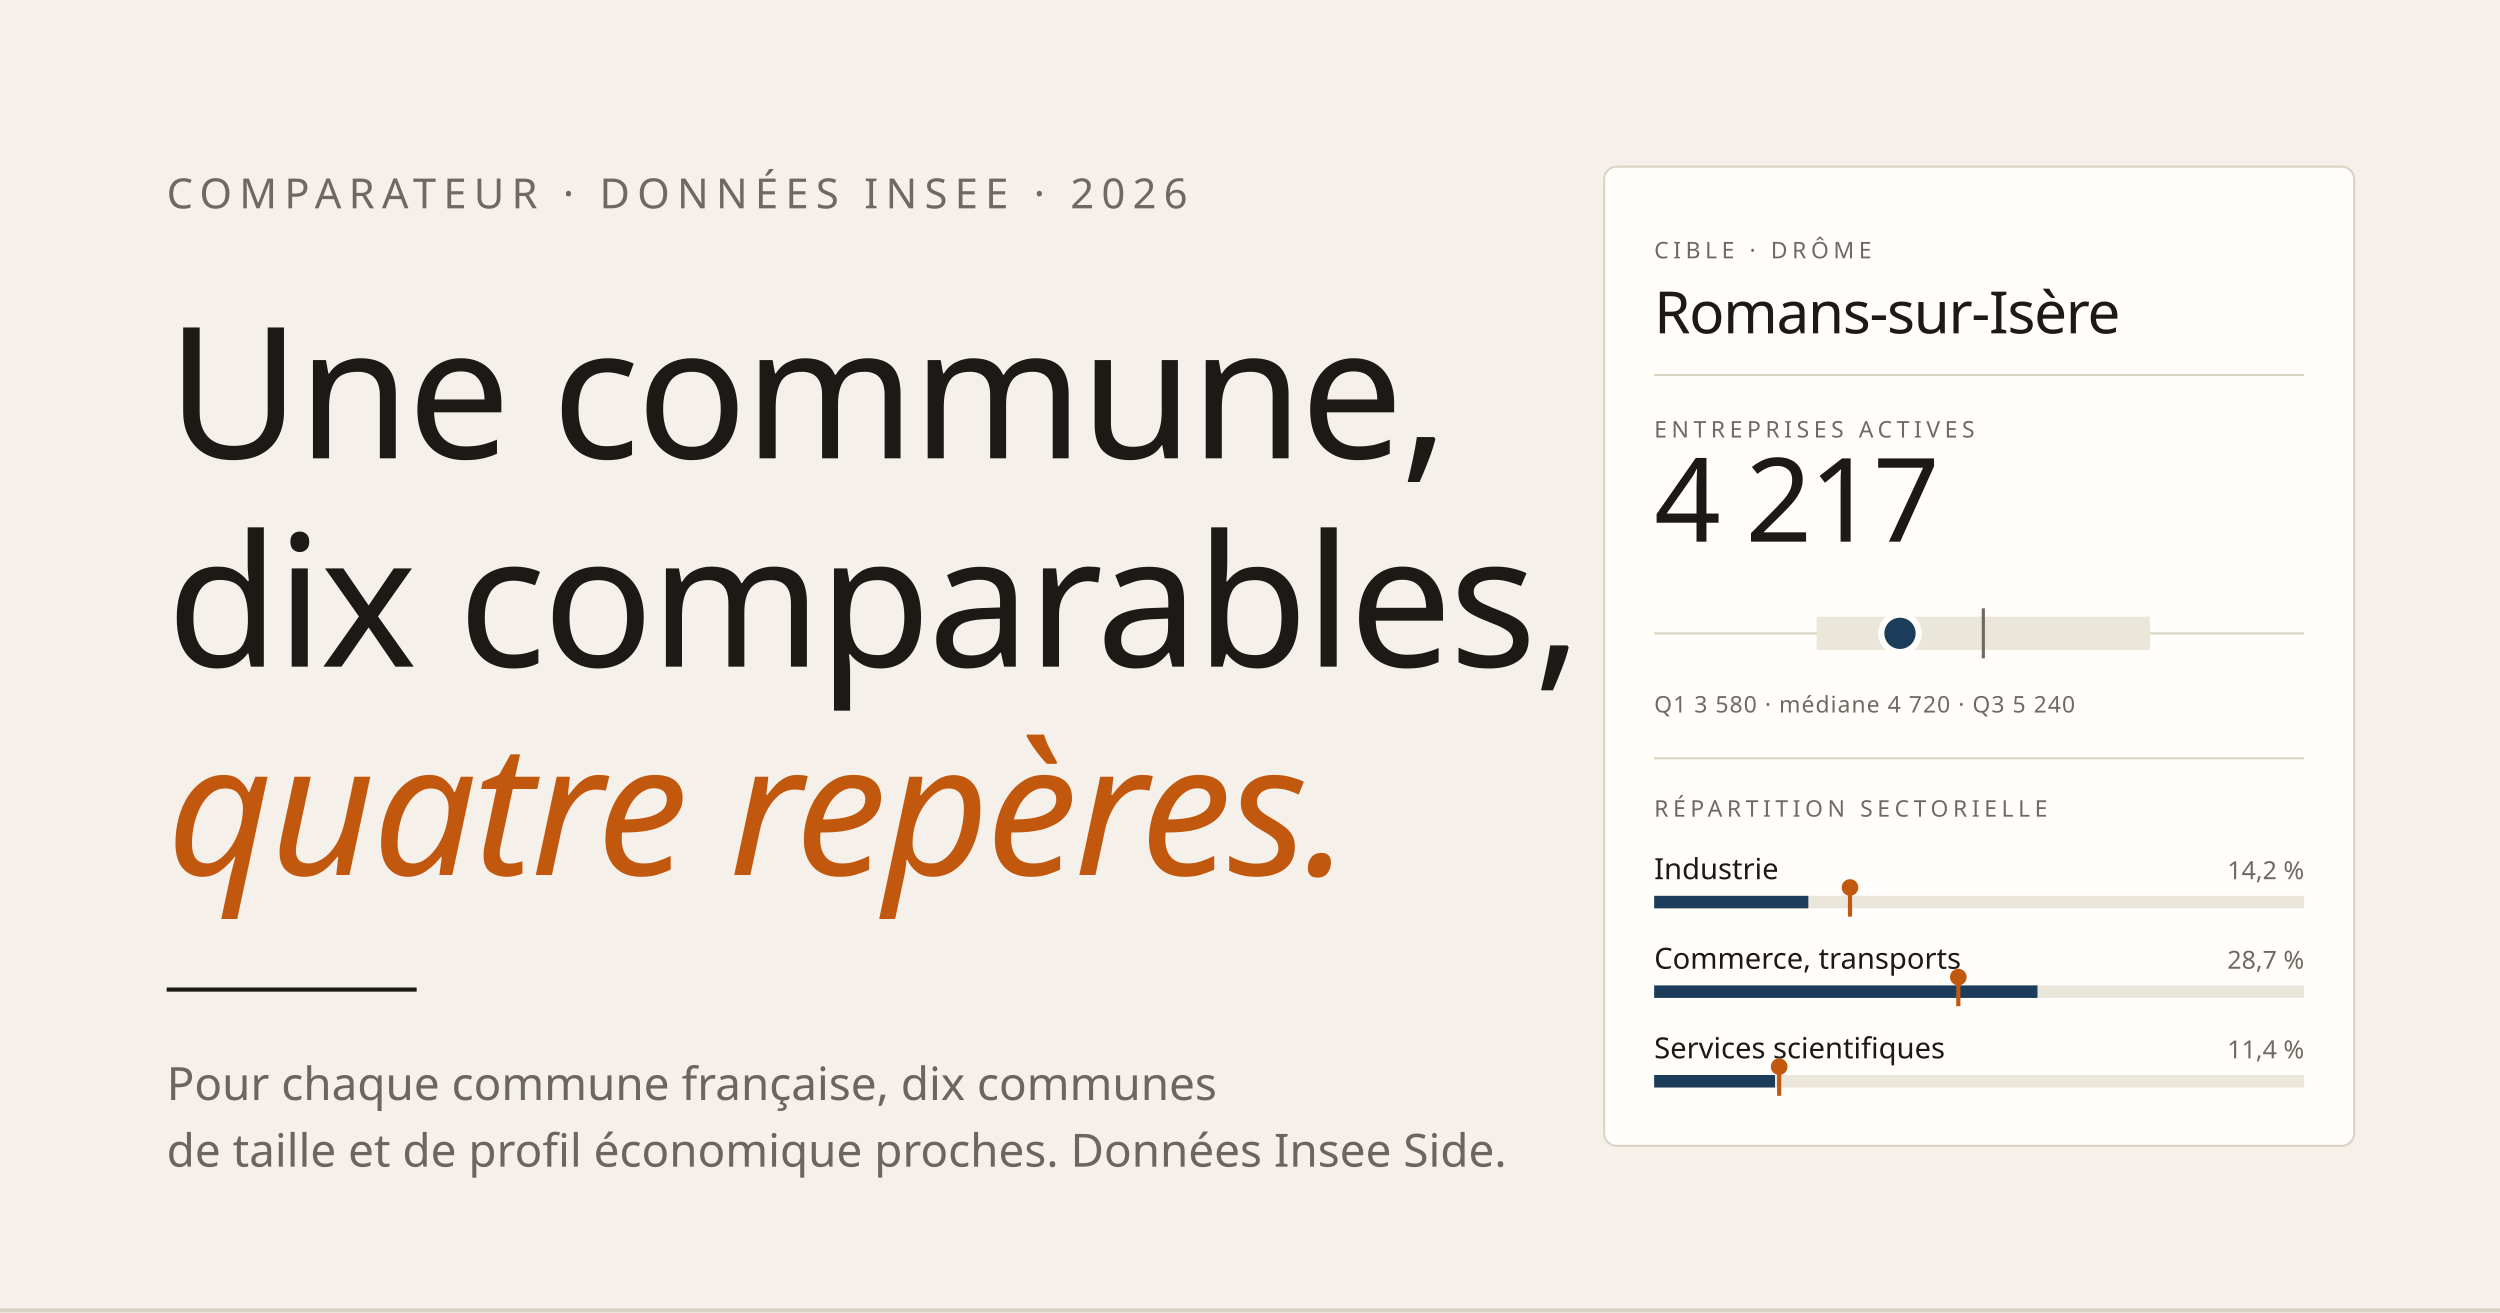
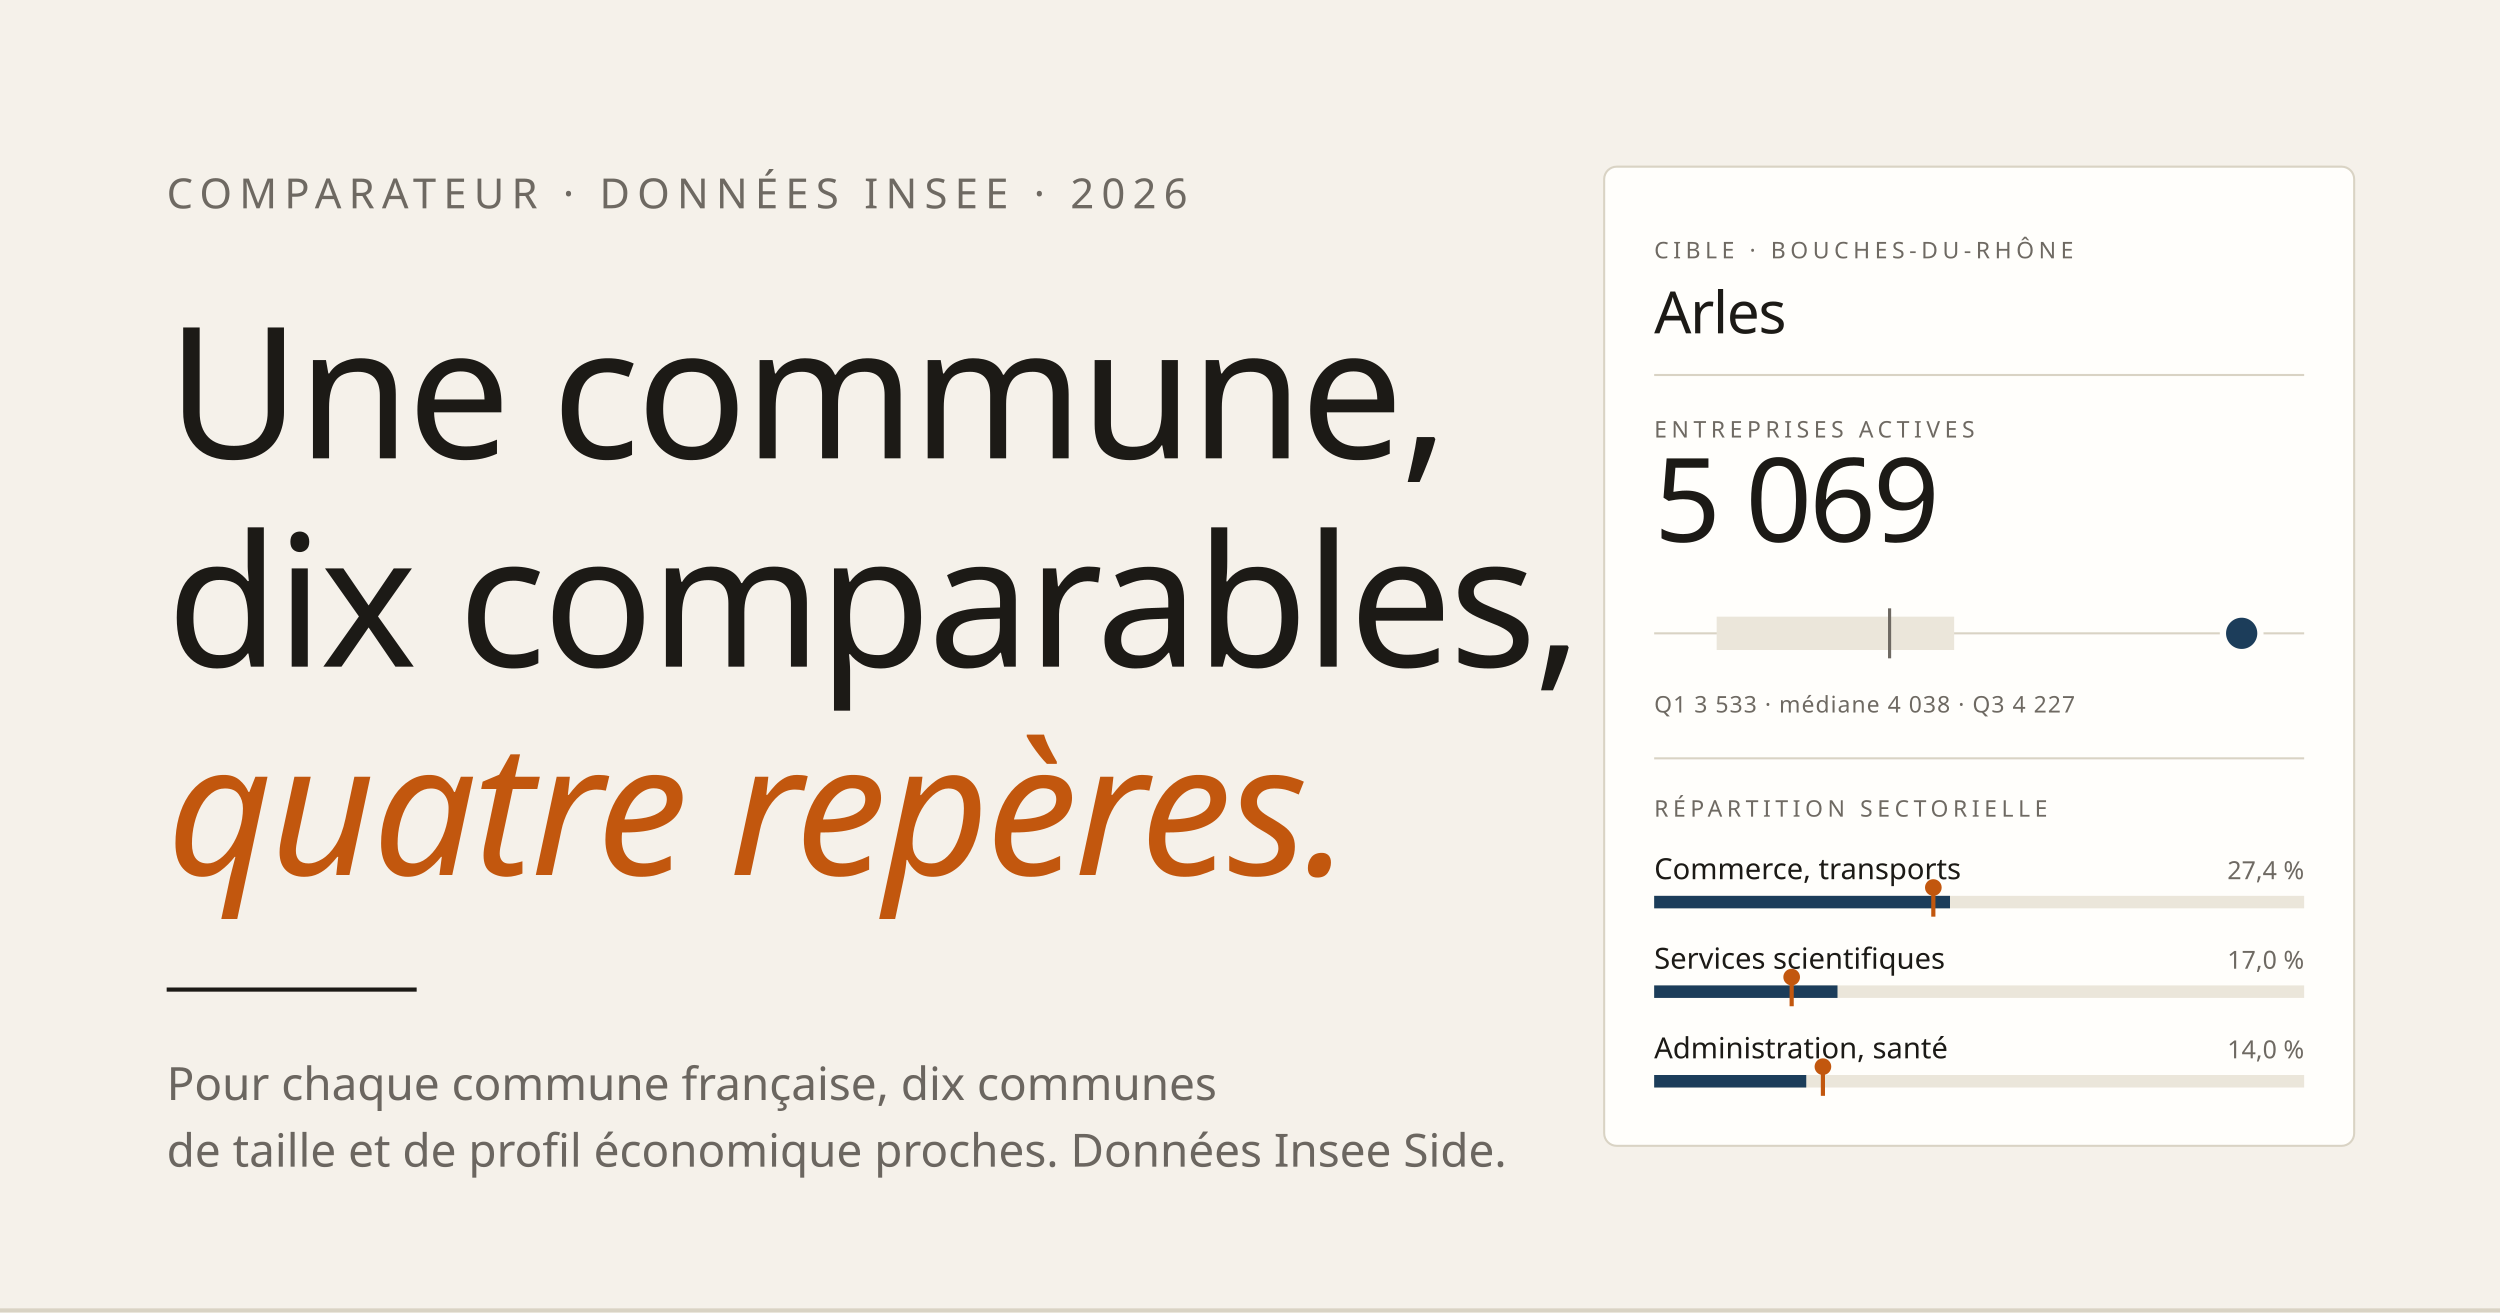
<svg xmlns="http://www.w3.org/2000/svg" viewBox="0 0 1200 630" width="1200" height="630">
  <rect width="1200" height="630" fill="#f5f1ea" />
  <line x1="0" y1="629" x2="1200" y2="629" stroke="#d9d3c4" stroke-width="2" />
  <text x="80" y="100" font-family="GeistMono" font-size="20" fill="#6e6962" letter-spacing="3.5">
    COMPARATEUR · DONNÉES INSEE · 2026
  </text>
  <text x="80" y="220" font-family="Fraunces" font-weight="500" font-size="88" fill="#1c1a16" letter-spacing="-1.6">
    Une commune,
  </text>
  <text x="80" y="320" font-family="Fraunces" font-weight="500" font-size="88" fill="#1c1a16" letter-spacing="-1.6">
    dix comparables,
  </text>
  <text x="80" y="420" font-family="Fraunces" font-style="italic" font-weight="400" font-size="88" fill="#c2570e" letter-spacing="-1.6">
    quatre repères.
  </text>
  <line x1="80" y1="475" x2="200" y2="475" stroke="#1c1a16" stroke-width="2" />
  <text x="80" y="528" font-family="Geist" font-weight="400" font-size="22" fill="#6b6660">
    Pour chaque commune française, dix communes
  </text>
  <text x="80" y="560" font-family="Geist" font-weight="400" font-size="22" fill="#6b6660">
    de taille et de profil économique proches. Données Insee Side.
  </text>
  <g transform="translate(770, 80)">
    <rect x="0" y="0" width="360" height="470" fill="#fffefb" stroke="#d9d3c4" stroke-width="1" rx="6" />
    <text x="24" y="44" font-family="GeistMono" font-size="11" fill="#6e6962" letter-spacing="2.2">
-       CIBLE · DRÔME
+       CIBLE · BOUCHES-DU-RHÔNE
    </text>
    <text x="24" y="80" font-family="Fraunces" font-weight="500" font-size="28" fill="#1c1a16" letter-spacing="-0.6">
-       Romans-sur-Isère
+       Arles
    </text>
    <line x1="24" y1="100" x2="336" y2="100" stroke="#d9d3c4" />
    <text x="24" y="130" font-family="GeistMono" font-size="11" fill="#6e6962" letter-spacing="2.2">
      ENTREPRISES ACTIVES
    </text>
    <text x="24" y="180" font-family="Fraunces" font-weight="400" font-size="56" fill="#1c1a16" letter-spacing="-1.4">
-       4 217
+       5 069
    </text>
    <g transform="translate(24, 210)">
      <line x1="0" y1="14" x2="312" y2="14" stroke="#d9d3c4" stroke-width="1" />
-       <rect x="78" y="6" width="160" height="16" fill="#ebe6da" />
-       <line x1="158" y1="2" x2="158" y2="26" stroke="#6e6962" stroke-width="1.5" />
-       <circle cx="118" cy="14" r="9" fill="#1c3d5a" stroke="#fffefb" stroke-width="3" />
+       <rect x="30" y="6" width="114" height="16" fill="#ebe6da" />
+       <line x1="113" y1="2" x2="113" y2="26" stroke="#6e6962" stroke-width="1.5" />
+       <circle cx="282" cy="14" r="9" fill="#1c3d5a" stroke="#fffefb" stroke-width="3" />
    </g>
    <text x="24" y="262" font-family="GeistMono" font-size="11" fill="#6e6962" letter-spacing="0.5">
-       Q1 3 580 · médiane 4 720 · Q3 5 240
+       Q1 3 533 · médiane 4 038 · Q3 4 227
    </text>
    <line x1="24" y1="284" x2="336" y2="284" stroke="#d9d3c4" />
    <text x="24" y="312" font-family="GeistMono" font-size="11" fill="#6e6962" letter-spacing="2.2">
      RÉPARTITION SECTORIELLE
    </text>
-     <text x="24" y="342" font-family="Geist" font-size="14" fill="#1c1a16">Industrie</text>
-     <text x="336" y="342" font-family="GeistMono" font-size="12" fill="#6e6962" text-anchor="end">14,2 %</text>
+     <text x="24" y="342" font-family="Geist" font-size="14" fill="#1c1a16">Commerce, transports</text>
+     <text x="336" y="342" font-family="GeistMono" font-size="12" fill="#6e6962" text-anchor="end">27,4 %</text>
    <rect x="24" y="350" width="312" height="6" fill="#ebe6da" />
-     <rect x="24" y="350" width="74" height="6" fill="#1c3d5a" />
-     <line x1="118" y1="346" x2="118" y2="360" stroke="#c2570e" stroke-width="2" />
-     <circle cx="118" cy="346" r="4" fill="#c2570e" />
-     <text x="24" y="385" font-family="Geist" font-size="14" fill="#1c1a16">Commerce, transports</text>
-     <text x="336" y="385" font-family="GeistMono" font-size="12" fill="#6e6962" text-anchor="end">28,7 %</text>
+     <rect x="24" y="350" width="142" height="6" fill="#1c3d5a" />
+     <line x1="158" y1="346" x2="158" y2="360" stroke="#c2570e" stroke-width="2" />
+     <circle cx="158" cy="346" r="4" fill="#c2570e" />
+     <text x="24" y="385" font-family="Geist" font-size="14" fill="#1c1a16">Services scientifiques</text>
+     <text x="336" y="385" font-family="GeistMono" font-size="12" fill="#6e6962" text-anchor="end">17,0 %</text>
    <rect x="24" y="393" width="312" height="6" fill="#ebe6da" />
-     <rect x="24" y="393" width="184" height="6" fill="#1c3d5a" />
-     <line x1="170" y1="389" x2="170" y2="403" stroke="#c2570e" stroke-width="2" />
-     <circle cx="170" cy="389" r="4" fill="#c2570e" />
-     <text x="24" y="428" font-family="Geist" font-size="14" fill="#1c1a16">Services scientifiques</text>
-     <text x="336" y="428" font-family="GeistMono" font-size="12" fill="#6e6962" text-anchor="end">11,4 %</text>
+     <rect x="24" y="393" width="88" height="6" fill="#1c3d5a" />
+     <line x1="90" y1="389" x2="90" y2="403" stroke="#c2570e" stroke-width="2" />
+     <circle cx="90" cy="389" r="4" fill="#c2570e" />
+     <text x="24" y="428" font-family="Geist" font-size="14" fill="#1c1a16">Administration, santé</text>
+     <text x="336" y="428" font-family="GeistMono" font-size="12" fill="#6e6962" text-anchor="end">14,0 %</text>
    <rect x="24" y="436" width="312" height="6" fill="#ebe6da" />
-     <rect x="24" y="436" width="58" height="6" fill="#1c3d5a" />
-     <line x1="84" y1="432" x2="84" y2="446" stroke="#c2570e" stroke-width="2" />
-     <circle cx="84" cy="432" r="4" fill="#c2570e" />
+     <rect x="24" y="436" width="73" height="6" fill="#1c3d5a" />
+     <line x1="105" y1="432" x2="105" y2="446" stroke="#c2570e" stroke-width="2" />
+     <circle cx="105" cy="432" r="4" fill="#c2570e" />
  </g>
</svg>
